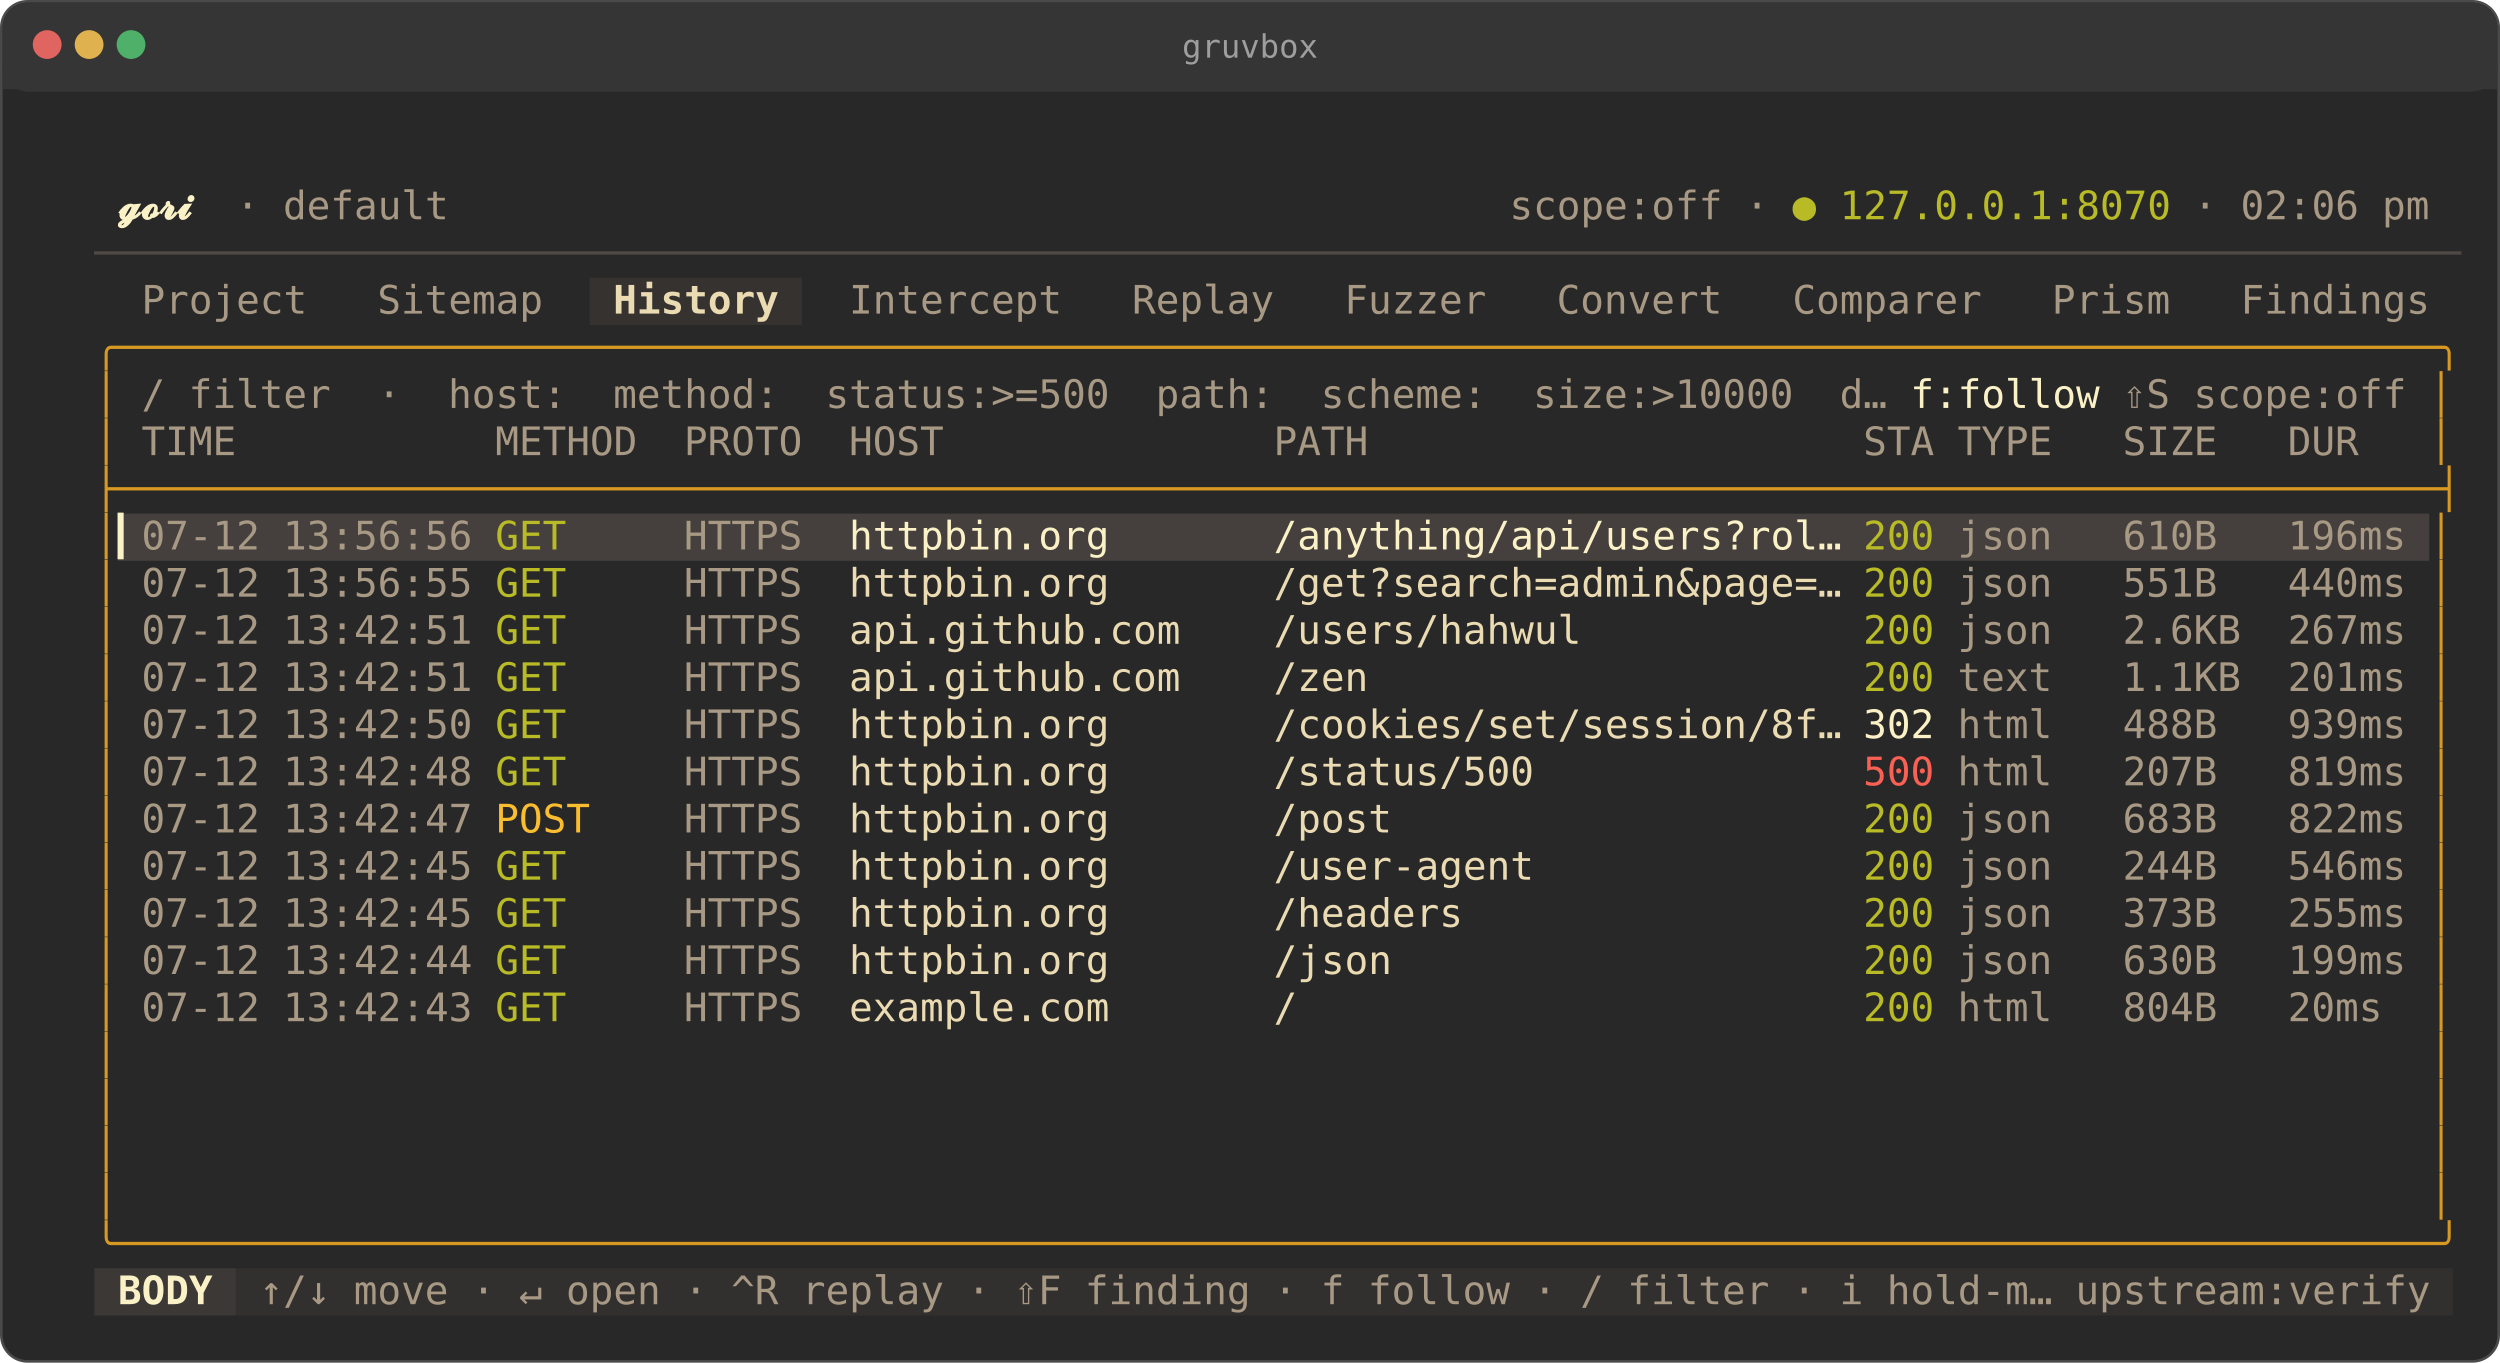
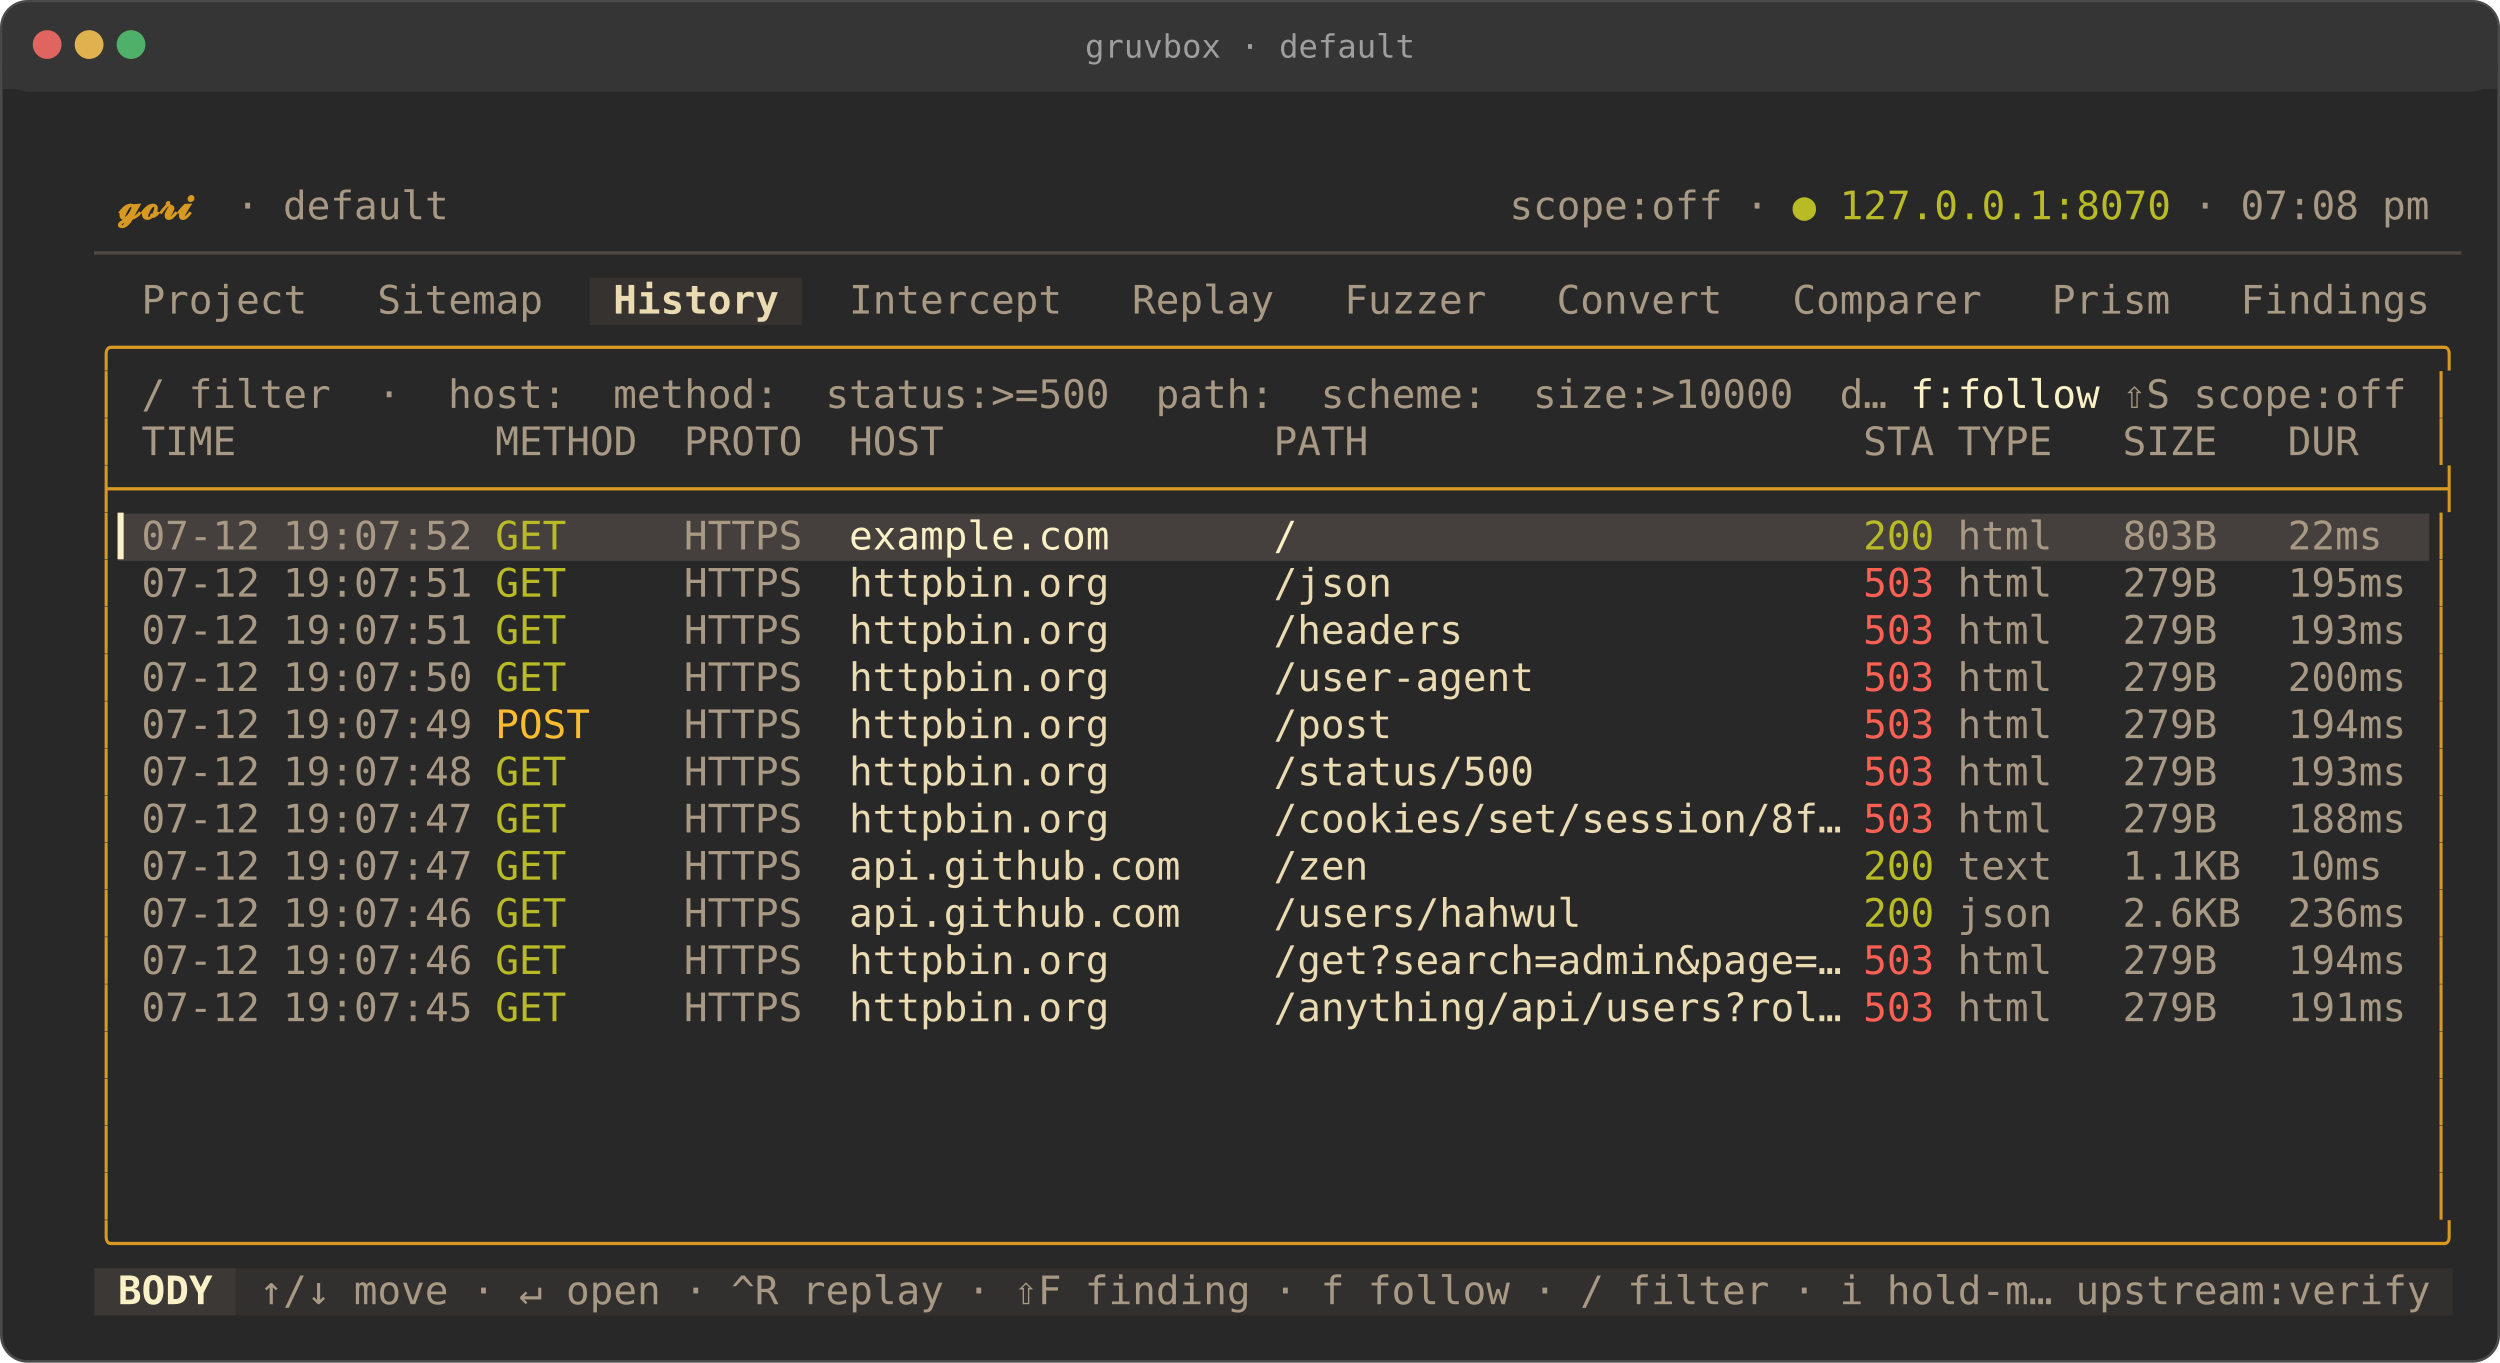
- <svg xmlns="http://www.w3.org/2000/svg" width="954" height="520" viewBox="0 0 954.0 520.0" font-family="ui-monospace,'SF Mono','JetBrains Mono',Menlo,Consolas,monospace" font-size="15.0px" role="img" aria-label="gruvbox">
+ <svg xmlns="http://www.w3.org/2000/svg" width="954" height="520" viewBox="0 0 954.0 520.0" font-family="ui-monospace,'SF Mono','JetBrains Mono',Menlo,Consolas,monospace" font-size="15.0px" role="img" aria-label="gruvbox · default">
  <rect x="0.5" y="0.5" width="953.0" height="519.0" rx="10" ry="10" fill="#282828" stroke="#4a4a4a" stroke-width="1" />
  <rect x="1" y="1" width="952.0" height="34.0" rx="10" ry="10" fill="#353535" />
  <rect x="1" y="24.0" width="952.0" height="10" fill="#353535" />
  <circle cx="18.0" cy="17.0" r="5.5" fill="#e0645f" />
  <circle cx="34.0" cy="17.0" r="5.5" fill="#e0b24f" />
  <circle cx="50.0" cy="17.0" r="5.5" fill="#4fb06a" />
-   <text x="477.0" y="22.0" text-anchor="middle" fill="#9e9e9e" font-size="12.3px">gruvbox</text>
+   <text x="477.0" y="22.0" text-anchor="middle" fill="#9e9e9e" font-size="12.3px">gruvbox · default</text>
  <rect x="225.00" y="106.00" width="81.00" height="18.00" fill="#363230" />
  <rect x="45.00" y="196.00" width="882.00" height="18.00" fill="#45403d" />
  <rect x="36.00" y="484.00" width="54.00" height="18.00" fill="#3c3836" />
  <rect x="90.00" y="484.00" width="846.00" height="18.00" fill="#32302f" />
-   <text x="45.00" y="83.68" textLength="36.00" lengthAdjust="spacingAndGlyphs" fill="#fbf1c7" font-weight="700" xml:space="preserve">𝓰𝓸𝓻𝓲</text>
+   <text x="45.00" y="83.68" textLength="36.00" lengthAdjust="spacingAndGlyphs" fill="#d79921" font-weight="700" xml:space="preserve">𝓰𝓸𝓻𝓲</text>
  <text x="90.00" y="83.68" textLength="9.00" lengthAdjust="spacingAndGlyphs" fill="#a89984" xml:space="preserve">·</text>
  <text x="108.00" y="83.68" textLength="63.00" lengthAdjust="spacingAndGlyphs" fill="#a89984" xml:space="preserve">default</text>
  <text x="576.00" y="83.68" textLength="81.00" lengthAdjust="spacingAndGlyphs" fill="#a89984" xml:space="preserve">scope:off</text>
  <text x="666.00" y="83.68" textLength="9.00" lengthAdjust="spacingAndGlyphs" fill="#a89984" xml:space="preserve">·</text>
  <text x="684.00" y="83.68" textLength="9.00" lengthAdjust="spacingAndGlyphs" fill="#b8bb26" xml:space="preserve">●</text>
  <text x="702.00" y="83.68" textLength="126.00" lengthAdjust="spacingAndGlyphs" fill="#b8bb26" xml:space="preserve">127.0.0.1:8070</text>
  <text x="837.00" y="83.68" textLength="9.00" lengthAdjust="spacingAndGlyphs" fill="#a89984" xml:space="preserve">·</text>
-   <text x="855.00" y="83.68" textLength="45.00" lengthAdjust="spacingAndGlyphs" fill="#a89984" xml:space="preserve">02:06</text>
+   <text x="855.00" y="83.68" textLength="45.00" lengthAdjust="spacingAndGlyphs" fill="#a89984" xml:space="preserve">07:08</text>
  <text x="909.00" y="83.68" textLength="18.00" lengthAdjust="spacingAndGlyphs" fill="#a89984" xml:space="preserve">pm</text>
  <text x="36.00" y="101.68" textLength="900.00" lengthAdjust="spacingAndGlyphs" fill="#504945" xml:space="preserve">────────────────────────────────────────────────────────────────────────────────────────────────────</text>
  <text x="54.00" y="119.68" textLength="63.00" lengthAdjust="spacingAndGlyphs" fill="#a89984" xml:space="preserve">Project</text>
  <text x="144.00" y="119.68" textLength="63.00" lengthAdjust="spacingAndGlyphs" fill="#a89984" xml:space="preserve">Sitemap</text>
  <text x="234.00" y="119.68" textLength="63.00" lengthAdjust="spacingAndGlyphs" fill="#ebdbb2" font-weight="700" xml:space="preserve">History</text>
  <text x="324.00" y="119.68" textLength="81.00" lengthAdjust="spacingAndGlyphs" fill="#a89984" xml:space="preserve">Intercept</text>
  <text x="432.00" y="119.68" textLength="54.00" lengthAdjust="spacingAndGlyphs" fill="#a89984" xml:space="preserve">Replay</text>
  <text x="513.00" y="119.68" textLength="54.00" lengthAdjust="spacingAndGlyphs" fill="#a89984" xml:space="preserve">Fuzzer</text>
  <text x="594.00" y="119.68" textLength="63.00" lengthAdjust="spacingAndGlyphs" fill="#a89984" xml:space="preserve">Convert</text>
  <text x="684.00" y="119.68" textLength="72.00" lengthAdjust="spacingAndGlyphs" fill="#a89984" xml:space="preserve">Comparer</text>
  <text x="783.00" y="119.68" textLength="45.00" lengthAdjust="spacingAndGlyphs" fill="#a89984" xml:space="preserve">Prism</text>
  <text x="855.00" y="119.68" textLength="72.00" lengthAdjust="spacingAndGlyphs" fill="#a89984" xml:space="preserve">Findings</text>
  <text x="36.00" y="137.68" textLength="900.00" lengthAdjust="spacingAndGlyphs" fill="#d79921" xml:space="preserve">╭──────────────────────────────────────────────────────────────────────────────────────────────────╮</text>
  <text x="36.00" y="155.68" textLength="9.00" lengthAdjust="spacingAndGlyphs" fill="#d79921" xml:space="preserve">│</text>
  <text x="54.00" y="155.68" textLength="9.00" lengthAdjust="spacingAndGlyphs" fill="#a89984" xml:space="preserve">/</text>
  <text x="72.00" y="155.68" textLength="54.00" lengthAdjust="spacingAndGlyphs" fill="#a89984" xml:space="preserve">filter</text>
  <text x="144.00" y="155.68" textLength="9.00" lengthAdjust="spacingAndGlyphs" fill="#a89984" xml:space="preserve">·</text>
  <text x="171.00" y="155.68" textLength="45.00" lengthAdjust="spacingAndGlyphs" fill="#a89984" xml:space="preserve">host:</text>
  <text x="234.00" y="155.68" textLength="63.00" lengthAdjust="spacingAndGlyphs" fill="#a89984" xml:space="preserve">method:</text>
  <text x="315.00" y="155.68" textLength="108.00" lengthAdjust="spacingAndGlyphs" fill="#a89984" xml:space="preserve">status:&gt;=500</text>
  <text x="441.00" y="155.68" textLength="45.00" lengthAdjust="spacingAndGlyphs" fill="#a89984" xml:space="preserve">path:</text>
  <text x="504.00" y="155.68" textLength="63.00" lengthAdjust="spacingAndGlyphs" fill="#a89984" xml:space="preserve">scheme:</text>
  <text x="585.00" y="155.68" textLength="99.00" lengthAdjust="spacingAndGlyphs" fill="#a89984" xml:space="preserve">size:&gt;10000</text>
  <text x="702.00" y="155.68" textLength="18.00" lengthAdjust="spacingAndGlyphs" fill="#a89984" xml:space="preserve">d…</text>
  <text x="729.00" y="155.68" textLength="72.00" lengthAdjust="spacingAndGlyphs" fill="#fbf1c7" xml:space="preserve">f:follow</text>
  <text x="810.00" y="155.68" textLength="18.00" lengthAdjust="spacingAndGlyphs" fill="#a89984" xml:space="preserve">⇧S</text>
  <text x="837.00" y="155.68" textLength="81.00" lengthAdjust="spacingAndGlyphs" fill="#a89984" xml:space="preserve">scope:off</text>
  <text x="927.00" y="155.68" textLength="9.00" lengthAdjust="spacingAndGlyphs" fill="#d79921" xml:space="preserve">│</text>
  <text x="36.00" y="173.68" textLength="9.00" lengthAdjust="spacingAndGlyphs" fill="#d79921" xml:space="preserve">│</text>
  <text x="54.00" y="173.68" textLength="36.00" lengthAdjust="spacingAndGlyphs" fill="#a89984" xml:space="preserve">TIME</text>
  <text x="189.00" y="173.68" textLength="54.00" lengthAdjust="spacingAndGlyphs" fill="#a89984" xml:space="preserve">METHOD</text>
  <text x="261.00" y="173.68" textLength="45.00" lengthAdjust="spacingAndGlyphs" fill="#a89984" xml:space="preserve">PROTO</text>
  <text x="324.00" y="173.68" textLength="36.00" lengthAdjust="spacingAndGlyphs" fill="#a89984" xml:space="preserve">HOST</text>
  <text x="486.00" y="173.68" textLength="36.00" lengthAdjust="spacingAndGlyphs" fill="#a89984" xml:space="preserve">PATH</text>
  <text x="711.00" y="173.68" textLength="27.00" lengthAdjust="spacingAndGlyphs" fill="#a89984" xml:space="preserve">STA</text>
  <text x="747.00" y="173.68" textLength="36.00" lengthAdjust="spacingAndGlyphs" fill="#a89984" xml:space="preserve">TYPE</text>
  <text x="810.00" y="173.68" textLength="36.00" lengthAdjust="spacingAndGlyphs" fill="#a89984" xml:space="preserve">SIZE</text>
  <text x="873.00" y="173.68" textLength="27.00" lengthAdjust="spacingAndGlyphs" fill="#a89984" xml:space="preserve">DUR</text>
  <text x="927.00" y="173.68" textLength="9.00" lengthAdjust="spacingAndGlyphs" fill="#d79921" xml:space="preserve">│</text>
  <text x="36.00" y="191.68" textLength="900.00" lengthAdjust="spacingAndGlyphs" fill="#d79921" xml:space="preserve">├──────────────────────────────────────────────────────────────────────────────────────────────────┤</text>
  <text x="36.00" y="209.68" textLength="9.00" lengthAdjust="spacingAndGlyphs" fill="#d79921" xml:space="preserve">│</text>
  <text x="45.00" y="209.68" textLength="9.00" lengthAdjust="spacingAndGlyphs" fill="#fbf1c7" xml:space="preserve">▎</text>
  <text x="54.00" y="209.68" textLength="45.00" lengthAdjust="spacingAndGlyphs" fill="#a89984" xml:space="preserve">07-12</text>
-   <text x="108.00" y="209.68" textLength="72.00" lengthAdjust="spacingAndGlyphs" fill="#a89984" xml:space="preserve">13:56:56</text>
+   <text x="108.00" y="209.68" textLength="72.00" lengthAdjust="spacingAndGlyphs" fill="#a89984" xml:space="preserve">19:07:52</text>
  <text x="189.00" y="209.68" textLength="27.00" lengthAdjust="spacingAndGlyphs" fill="#b8bb26" xml:space="preserve">GET</text>
  <text x="261.00" y="209.68" textLength="45.00" lengthAdjust="spacingAndGlyphs" fill="#a89984" xml:space="preserve">HTTPS</text>
-   <text x="324.00" y="209.68" textLength="99.00" lengthAdjust="spacingAndGlyphs" fill="#fbf1c7" xml:space="preserve">httpbin.org</text>
-   <text x="486.00" y="209.68" textLength="216.00" lengthAdjust="spacingAndGlyphs" fill="#fbf1c7" xml:space="preserve">/anything/api/users?rol…</text>
+   <text x="324.00" y="209.68" textLength="99.00" lengthAdjust="spacingAndGlyphs" fill="#fbf1c7" xml:space="preserve">example.com</text>
+   <text x="486.00" y="209.68" textLength="9.00" lengthAdjust="spacingAndGlyphs" fill="#fbf1c7" xml:space="preserve">/</text>
  <text x="711.00" y="209.68" textLength="27.00" lengthAdjust="spacingAndGlyphs" fill="#b8bb26" xml:space="preserve">200</text>
-   <text x="747.00" y="209.68" textLength="36.00" lengthAdjust="spacingAndGlyphs" fill="#a89984" xml:space="preserve">json</text>
-   <text x="810.00" y="209.68" textLength="36.00" lengthAdjust="spacingAndGlyphs" fill="#a89984" xml:space="preserve">610B</text>
-   <text x="873.00" y="209.68" textLength="45.00" lengthAdjust="spacingAndGlyphs" fill="#a89984" xml:space="preserve">196ms</text>
+   <text x="747.00" y="209.68" textLength="36.00" lengthAdjust="spacingAndGlyphs" fill="#a89984" xml:space="preserve">html</text>
+   <text x="810.00" y="209.68" textLength="36.00" lengthAdjust="spacingAndGlyphs" fill="#a89984" xml:space="preserve">803B</text>
+   <text x="873.00" y="209.68" textLength="36.00" lengthAdjust="spacingAndGlyphs" fill="#a89984" xml:space="preserve">22ms</text>
  <text x="927.00" y="209.68" textLength="9.00" lengthAdjust="spacingAndGlyphs" fill="#d79921" xml:space="preserve">│</text>
  <text x="36.00" y="227.68" textLength="9.00" lengthAdjust="spacingAndGlyphs" fill="#d79921" xml:space="preserve">│</text>
  <text x="54.00" y="227.68" textLength="45.00" lengthAdjust="spacingAndGlyphs" fill="#a89984" xml:space="preserve">07-12</text>
-   <text x="108.00" y="227.68" textLength="72.00" lengthAdjust="spacingAndGlyphs" fill="#a89984" xml:space="preserve">13:56:55</text>
+   <text x="108.00" y="227.68" textLength="72.00" lengthAdjust="spacingAndGlyphs" fill="#a89984" xml:space="preserve">19:07:51</text>
  <text x="189.00" y="227.68" textLength="27.00" lengthAdjust="spacingAndGlyphs" fill="#b8bb26" xml:space="preserve">GET</text>
  <text x="261.00" y="227.68" textLength="45.00" lengthAdjust="spacingAndGlyphs" fill="#a89984" xml:space="preserve">HTTPS</text>
  <text x="324.00" y="227.68" textLength="99.00" lengthAdjust="spacingAndGlyphs" fill="#ebdbb2" xml:space="preserve">httpbin.org</text>
-   <text x="486.00" y="227.68" textLength="216.00" lengthAdjust="spacingAndGlyphs" fill="#ebdbb2" xml:space="preserve">/get?search=admin&amp;page=…</text>
-   <text x="711.00" y="227.68" textLength="27.00" lengthAdjust="spacingAndGlyphs" fill="#b8bb26" xml:space="preserve">200</text>
-   <text x="747.00" y="227.68" textLength="36.00" lengthAdjust="spacingAndGlyphs" fill="#a89984" xml:space="preserve">json</text>
-   <text x="810.00" y="227.68" textLength="36.00" lengthAdjust="spacingAndGlyphs" fill="#a89984" xml:space="preserve">551B</text>
-   <text x="873.00" y="227.68" textLength="45.00" lengthAdjust="spacingAndGlyphs" fill="#a89984" xml:space="preserve">440ms</text>
+   <text x="486.00" y="227.68" textLength="45.00" lengthAdjust="spacingAndGlyphs" fill="#ebdbb2" xml:space="preserve">/json</text>
+   <text x="711.00" y="227.68" textLength="27.00" lengthAdjust="spacingAndGlyphs" fill="#fb6055" xml:space="preserve">503</text>
+   <text x="747.00" y="227.68" textLength="36.00" lengthAdjust="spacingAndGlyphs" fill="#a89984" xml:space="preserve">html</text>
+   <text x="810.00" y="227.68" textLength="36.00" lengthAdjust="spacingAndGlyphs" fill="#a89984" xml:space="preserve">279B</text>
+   <text x="873.00" y="227.68" textLength="45.00" lengthAdjust="spacingAndGlyphs" fill="#a89984" xml:space="preserve">195ms</text>
  <text x="927.00" y="227.68" textLength="9.00" lengthAdjust="spacingAndGlyphs" fill="#d79921" xml:space="preserve">│</text>
  <text x="36.00" y="245.68" textLength="9.00" lengthAdjust="spacingAndGlyphs" fill="#d79921" xml:space="preserve">│</text>
  <text x="54.00" y="245.68" textLength="45.00" lengthAdjust="spacingAndGlyphs" fill="#a89984" xml:space="preserve">07-12</text>
-   <text x="108.00" y="245.68" textLength="72.00" lengthAdjust="spacingAndGlyphs" fill="#a89984" xml:space="preserve">13:42:51</text>
+   <text x="108.00" y="245.68" textLength="72.00" lengthAdjust="spacingAndGlyphs" fill="#a89984" xml:space="preserve">19:07:51</text>
  <text x="189.00" y="245.68" textLength="27.00" lengthAdjust="spacingAndGlyphs" fill="#b8bb26" xml:space="preserve">GET</text>
  <text x="261.00" y="245.68" textLength="45.00" lengthAdjust="spacingAndGlyphs" fill="#a89984" xml:space="preserve">HTTPS</text>
-   <text x="324.00" y="245.68" textLength="126.00" lengthAdjust="spacingAndGlyphs" fill="#ebdbb2" xml:space="preserve">api.github.com</text>
-   <text x="486.00" y="245.68" textLength="117.00" lengthAdjust="spacingAndGlyphs" fill="#ebdbb2" xml:space="preserve">/users/hahwul</text>
-   <text x="711.00" y="245.68" textLength="27.00" lengthAdjust="spacingAndGlyphs" fill="#b8bb26" xml:space="preserve">200</text>
-   <text x="747.00" y="245.68" textLength="36.00" lengthAdjust="spacingAndGlyphs" fill="#a89984" xml:space="preserve">json</text>
-   <text x="810.00" y="245.68" textLength="45.00" lengthAdjust="spacingAndGlyphs" fill="#a89984" xml:space="preserve">2.6KB</text>
-   <text x="873.00" y="245.68" textLength="45.00" lengthAdjust="spacingAndGlyphs" fill="#a89984" xml:space="preserve">267ms</text>
+   <text x="324.00" y="245.68" textLength="99.00" lengthAdjust="spacingAndGlyphs" fill="#ebdbb2" xml:space="preserve">httpbin.org</text>
+   <text x="486.00" y="245.68" textLength="72.00" lengthAdjust="spacingAndGlyphs" fill="#ebdbb2" xml:space="preserve">/headers</text>
+   <text x="711.00" y="245.68" textLength="27.00" lengthAdjust="spacingAndGlyphs" fill="#fb6055" xml:space="preserve">503</text>
+   <text x="747.00" y="245.68" textLength="36.00" lengthAdjust="spacingAndGlyphs" fill="#a89984" xml:space="preserve">html</text>
+   <text x="810.00" y="245.68" textLength="36.00" lengthAdjust="spacingAndGlyphs" fill="#a89984" xml:space="preserve">279B</text>
+   <text x="873.00" y="245.68" textLength="45.00" lengthAdjust="spacingAndGlyphs" fill="#a89984" xml:space="preserve">193ms</text>
  <text x="927.00" y="245.68" textLength="9.00" lengthAdjust="spacingAndGlyphs" fill="#d79921" xml:space="preserve">│</text>
  <text x="36.00" y="263.68" textLength="9.00" lengthAdjust="spacingAndGlyphs" fill="#d79921" xml:space="preserve">│</text>
  <text x="54.00" y="263.68" textLength="45.00" lengthAdjust="spacingAndGlyphs" fill="#a89984" xml:space="preserve">07-12</text>
-   <text x="108.00" y="263.68" textLength="72.00" lengthAdjust="spacingAndGlyphs" fill="#a89984" xml:space="preserve">13:42:51</text>
+   <text x="108.00" y="263.68" textLength="72.00" lengthAdjust="spacingAndGlyphs" fill="#a89984" xml:space="preserve">19:07:50</text>
  <text x="189.00" y="263.68" textLength="27.00" lengthAdjust="spacingAndGlyphs" fill="#b8bb26" xml:space="preserve">GET</text>
  <text x="261.00" y="263.68" textLength="45.00" lengthAdjust="spacingAndGlyphs" fill="#a89984" xml:space="preserve">HTTPS</text>
-   <text x="324.00" y="263.68" textLength="126.00" lengthAdjust="spacingAndGlyphs" fill="#ebdbb2" xml:space="preserve">api.github.com</text>
-   <text x="486.00" y="263.68" textLength="36.00" lengthAdjust="spacingAndGlyphs" fill="#ebdbb2" xml:space="preserve">/zen</text>
-   <text x="711.00" y="263.68" textLength="27.00" lengthAdjust="spacingAndGlyphs" fill="#b8bb26" xml:space="preserve">200</text>
-   <text x="747.00" y="263.68" textLength="36.00" lengthAdjust="spacingAndGlyphs" fill="#a89984" xml:space="preserve">text</text>
-   <text x="810.00" y="263.68" textLength="45.00" lengthAdjust="spacingAndGlyphs" fill="#a89984" xml:space="preserve">1.1KB</text>
-   <text x="873.00" y="263.68" textLength="45.00" lengthAdjust="spacingAndGlyphs" fill="#a89984" xml:space="preserve">201ms</text>
+   <text x="324.00" y="263.68" textLength="99.00" lengthAdjust="spacingAndGlyphs" fill="#ebdbb2" xml:space="preserve">httpbin.org</text>
+   <text x="486.00" y="263.68" textLength="99.00" lengthAdjust="spacingAndGlyphs" fill="#ebdbb2" xml:space="preserve">/user-agent</text>
+   <text x="711.00" y="263.68" textLength="27.00" lengthAdjust="spacingAndGlyphs" fill="#fb6055" xml:space="preserve">503</text>
+   <text x="747.00" y="263.68" textLength="36.00" lengthAdjust="spacingAndGlyphs" fill="#a89984" xml:space="preserve">html</text>
+   <text x="810.00" y="263.68" textLength="36.00" lengthAdjust="spacingAndGlyphs" fill="#a89984" xml:space="preserve">279B</text>
+   <text x="873.00" y="263.68" textLength="45.00" lengthAdjust="spacingAndGlyphs" fill="#a89984" xml:space="preserve">200ms</text>
  <text x="927.00" y="263.68" textLength="9.00" lengthAdjust="spacingAndGlyphs" fill="#d79921" xml:space="preserve">│</text>
  <text x="36.00" y="281.68" textLength="9.00" lengthAdjust="spacingAndGlyphs" fill="#d79921" xml:space="preserve">│</text>
  <text x="54.00" y="281.68" textLength="45.00" lengthAdjust="spacingAndGlyphs" fill="#a89984" xml:space="preserve">07-12</text>
-   <text x="108.00" y="281.68" textLength="72.00" lengthAdjust="spacingAndGlyphs" fill="#a89984" xml:space="preserve">13:42:50</text>
-   <text x="189.00" y="281.68" textLength="27.00" lengthAdjust="spacingAndGlyphs" fill="#b8bb26" xml:space="preserve">GET</text>
+   <text x="108.00" y="281.68" textLength="72.00" lengthAdjust="spacingAndGlyphs" fill="#a89984" xml:space="preserve">19:07:49</text>
+   <text x="189.00" y="281.68" textLength="36.00" lengthAdjust="spacingAndGlyphs" fill="#fabd2f" xml:space="preserve">POST</text>
  <text x="261.00" y="281.68" textLength="45.00" lengthAdjust="spacingAndGlyphs" fill="#a89984" xml:space="preserve">HTTPS</text>
  <text x="324.00" y="281.68" textLength="99.00" lengthAdjust="spacingAndGlyphs" fill="#ebdbb2" xml:space="preserve">httpbin.org</text>
-   <text x="486.00" y="281.68" textLength="216.00" lengthAdjust="spacingAndGlyphs" fill="#ebdbb2" xml:space="preserve">/cookies/set/session/8f…</text>
-   <text x="711.00" y="281.68" textLength="27.00" lengthAdjust="spacingAndGlyphs" fill="#fbf1c7" xml:space="preserve">302</text>
+   <text x="486.00" y="281.68" textLength="45.00" lengthAdjust="spacingAndGlyphs" fill="#ebdbb2" xml:space="preserve">/post</text>
+   <text x="711.00" y="281.68" textLength="27.00" lengthAdjust="spacingAndGlyphs" fill="#fb6055" xml:space="preserve">503</text>
  <text x="747.00" y="281.68" textLength="36.00" lengthAdjust="spacingAndGlyphs" fill="#a89984" xml:space="preserve">html</text>
-   <text x="810.00" y="281.68" textLength="36.00" lengthAdjust="spacingAndGlyphs" fill="#a89984" xml:space="preserve">488B</text>
-   <text x="873.00" y="281.68" textLength="45.00" lengthAdjust="spacingAndGlyphs" fill="#a89984" xml:space="preserve">939ms</text>
+   <text x="810.00" y="281.68" textLength="36.00" lengthAdjust="spacingAndGlyphs" fill="#a89984" xml:space="preserve">279B</text>
+   <text x="873.00" y="281.68" textLength="45.00" lengthAdjust="spacingAndGlyphs" fill="#a89984" xml:space="preserve">194ms</text>
  <text x="927.00" y="281.68" textLength="9.00" lengthAdjust="spacingAndGlyphs" fill="#d79921" xml:space="preserve">│</text>
  <text x="36.00" y="299.68" textLength="9.00" lengthAdjust="spacingAndGlyphs" fill="#d79921" xml:space="preserve">│</text>
  <text x="54.00" y="299.68" textLength="45.00" lengthAdjust="spacingAndGlyphs" fill="#a89984" xml:space="preserve">07-12</text>
-   <text x="108.00" y="299.68" textLength="72.00" lengthAdjust="spacingAndGlyphs" fill="#a89984" xml:space="preserve">13:42:48</text>
+   <text x="108.00" y="299.68" textLength="72.00" lengthAdjust="spacingAndGlyphs" fill="#a89984" xml:space="preserve">19:07:48</text>
  <text x="189.00" y="299.68" textLength="27.00" lengthAdjust="spacingAndGlyphs" fill="#b8bb26" xml:space="preserve">GET</text>
  <text x="261.00" y="299.68" textLength="45.00" lengthAdjust="spacingAndGlyphs" fill="#a89984" xml:space="preserve">HTTPS</text>
  <text x="324.00" y="299.68" textLength="99.00" lengthAdjust="spacingAndGlyphs" fill="#ebdbb2" xml:space="preserve">httpbin.org</text>
  <text x="486.00" y="299.68" textLength="99.00" lengthAdjust="spacingAndGlyphs" fill="#ebdbb2" xml:space="preserve">/status/500</text>
-   <text x="711.00" y="299.68" textLength="27.00" lengthAdjust="spacingAndGlyphs" fill="#fb6055" xml:space="preserve">500</text>
+   <text x="711.00" y="299.68" textLength="27.00" lengthAdjust="spacingAndGlyphs" fill="#fb6055" xml:space="preserve">503</text>
  <text x="747.00" y="299.68" textLength="36.00" lengthAdjust="spacingAndGlyphs" fill="#a89984" xml:space="preserve">html</text>
-   <text x="810.00" y="299.68" textLength="36.00" lengthAdjust="spacingAndGlyphs" fill="#a89984" xml:space="preserve">207B</text>
-   <text x="873.00" y="299.68" textLength="45.00" lengthAdjust="spacingAndGlyphs" fill="#a89984" xml:space="preserve">819ms</text>
+   <text x="810.00" y="299.68" textLength="36.00" lengthAdjust="spacingAndGlyphs" fill="#a89984" xml:space="preserve">279B</text>
+   <text x="873.00" y="299.68" textLength="45.00" lengthAdjust="spacingAndGlyphs" fill="#a89984" xml:space="preserve">193ms</text>
  <text x="927.00" y="299.68" textLength="9.00" lengthAdjust="spacingAndGlyphs" fill="#d79921" xml:space="preserve">│</text>
  <text x="36.00" y="317.68" textLength="9.00" lengthAdjust="spacingAndGlyphs" fill="#d79921" xml:space="preserve">│</text>
  <text x="54.00" y="317.68" textLength="45.00" lengthAdjust="spacingAndGlyphs" fill="#a89984" xml:space="preserve">07-12</text>
-   <text x="108.00" y="317.68" textLength="72.00" lengthAdjust="spacingAndGlyphs" fill="#a89984" xml:space="preserve">13:42:47</text>
-   <text x="189.00" y="317.68" textLength="36.00" lengthAdjust="spacingAndGlyphs" fill="#fabd2f" xml:space="preserve">POST</text>
+   <text x="108.00" y="317.68" textLength="72.00" lengthAdjust="spacingAndGlyphs" fill="#a89984" xml:space="preserve">19:07:47</text>
+   <text x="189.00" y="317.68" textLength="27.00" lengthAdjust="spacingAndGlyphs" fill="#b8bb26" xml:space="preserve">GET</text>
  <text x="261.00" y="317.68" textLength="45.00" lengthAdjust="spacingAndGlyphs" fill="#a89984" xml:space="preserve">HTTPS</text>
  <text x="324.00" y="317.68" textLength="99.00" lengthAdjust="spacingAndGlyphs" fill="#ebdbb2" xml:space="preserve">httpbin.org</text>
-   <text x="486.00" y="317.68" textLength="45.00" lengthAdjust="spacingAndGlyphs" fill="#ebdbb2" xml:space="preserve">/post</text>
-   <text x="711.00" y="317.68" textLength="27.00" lengthAdjust="spacingAndGlyphs" fill="#b8bb26" xml:space="preserve">200</text>
-   <text x="747.00" y="317.68" textLength="36.00" lengthAdjust="spacingAndGlyphs" fill="#a89984" xml:space="preserve">json</text>
-   <text x="810.00" y="317.68" textLength="36.00" lengthAdjust="spacingAndGlyphs" fill="#a89984" xml:space="preserve">683B</text>
-   <text x="873.00" y="317.68" textLength="45.00" lengthAdjust="spacingAndGlyphs" fill="#a89984" xml:space="preserve">822ms</text>
+   <text x="486.00" y="317.68" textLength="216.00" lengthAdjust="spacingAndGlyphs" fill="#ebdbb2" xml:space="preserve">/cookies/set/session/8f…</text>
+   <text x="711.00" y="317.68" textLength="27.00" lengthAdjust="spacingAndGlyphs" fill="#fb6055" xml:space="preserve">503</text>
+   <text x="747.00" y="317.68" textLength="36.00" lengthAdjust="spacingAndGlyphs" fill="#a89984" xml:space="preserve">html</text>
+   <text x="810.00" y="317.68" textLength="36.00" lengthAdjust="spacingAndGlyphs" fill="#a89984" xml:space="preserve">279B</text>
+   <text x="873.00" y="317.68" textLength="45.00" lengthAdjust="spacingAndGlyphs" fill="#a89984" xml:space="preserve">188ms</text>
  <text x="927.00" y="317.68" textLength="9.00" lengthAdjust="spacingAndGlyphs" fill="#d79921" xml:space="preserve">│</text>
  <text x="36.00" y="335.68" textLength="9.00" lengthAdjust="spacingAndGlyphs" fill="#d79921" xml:space="preserve">│</text>
  <text x="54.00" y="335.68" textLength="45.00" lengthAdjust="spacingAndGlyphs" fill="#a89984" xml:space="preserve">07-12</text>
-   <text x="108.00" y="335.68" textLength="72.00" lengthAdjust="spacingAndGlyphs" fill="#a89984" xml:space="preserve">13:42:45</text>
+   <text x="108.00" y="335.68" textLength="72.00" lengthAdjust="spacingAndGlyphs" fill="#a89984" xml:space="preserve">19:07:47</text>
  <text x="189.00" y="335.68" textLength="27.00" lengthAdjust="spacingAndGlyphs" fill="#b8bb26" xml:space="preserve">GET</text>
  <text x="261.00" y="335.68" textLength="45.00" lengthAdjust="spacingAndGlyphs" fill="#a89984" xml:space="preserve">HTTPS</text>
-   <text x="324.00" y="335.68" textLength="99.00" lengthAdjust="spacingAndGlyphs" fill="#ebdbb2" xml:space="preserve">httpbin.org</text>
-   <text x="486.00" y="335.68" textLength="99.00" lengthAdjust="spacingAndGlyphs" fill="#ebdbb2" xml:space="preserve">/user-agent</text>
+   <text x="324.00" y="335.68" textLength="126.00" lengthAdjust="spacingAndGlyphs" fill="#ebdbb2" xml:space="preserve">api.github.com</text>
+   <text x="486.00" y="335.68" textLength="36.00" lengthAdjust="spacingAndGlyphs" fill="#ebdbb2" xml:space="preserve">/zen</text>
  <text x="711.00" y="335.68" textLength="27.00" lengthAdjust="spacingAndGlyphs" fill="#b8bb26" xml:space="preserve">200</text>
-   <text x="747.00" y="335.68" textLength="36.00" lengthAdjust="spacingAndGlyphs" fill="#a89984" xml:space="preserve">json</text>
-   <text x="810.00" y="335.68" textLength="36.00" lengthAdjust="spacingAndGlyphs" fill="#a89984" xml:space="preserve">244B</text>
-   <text x="873.00" y="335.68" textLength="45.00" lengthAdjust="spacingAndGlyphs" fill="#a89984" xml:space="preserve">546ms</text>
+   <text x="747.00" y="335.68" textLength="36.00" lengthAdjust="spacingAndGlyphs" fill="#a89984" xml:space="preserve">text</text>
+   <text x="810.00" y="335.68" textLength="45.00" lengthAdjust="spacingAndGlyphs" fill="#a89984" xml:space="preserve">1.1KB</text>
+   <text x="873.00" y="335.68" textLength="36.00" lengthAdjust="spacingAndGlyphs" fill="#a89984" xml:space="preserve">10ms</text>
  <text x="927.00" y="335.68" textLength="9.00" lengthAdjust="spacingAndGlyphs" fill="#d79921" xml:space="preserve">│</text>
  <text x="36.00" y="353.68" textLength="9.00" lengthAdjust="spacingAndGlyphs" fill="#d79921" xml:space="preserve">│</text>
  <text x="54.00" y="353.68" textLength="45.00" lengthAdjust="spacingAndGlyphs" fill="#a89984" xml:space="preserve">07-12</text>
-   <text x="108.00" y="353.68" textLength="72.00" lengthAdjust="spacingAndGlyphs" fill="#a89984" xml:space="preserve">13:42:45</text>
+   <text x="108.00" y="353.68" textLength="72.00" lengthAdjust="spacingAndGlyphs" fill="#a89984" xml:space="preserve">19:07:46</text>
  <text x="189.00" y="353.68" textLength="27.00" lengthAdjust="spacingAndGlyphs" fill="#b8bb26" xml:space="preserve">GET</text>
  <text x="261.00" y="353.68" textLength="45.00" lengthAdjust="spacingAndGlyphs" fill="#a89984" xml:space="preserve">HTTPS</text>
-   <text x="324.00" y="353.68" textLength="99.00" lengthAdjust="spacingAndGlyphs" fill="#ebdbb2" xml:space="preserve">httpbin.org</text>
-   <text x="486.00" y="353.68" textLength="72.00" lengthAdjust="spacingAndGlyphs" fill="#ebdbb2" xml:space="preserve">/headers</text>
+   <text x="324.00" y="353.68" textLength="126.00" lengthAdjust="spacingAndGlyphs" fill="#ebdbb2" xml:space="preserve">api.github.com</text>
+   <text x="486.00" y="353.68" textLength="117.00" lengthAdjust="spacingAndGlyphs" fill="#ebdbb2" xml:space="preserve">/users/hahwul</text>
  <text x="711.00" y="353.68" textLength="27.00" lengthAdjust="spacingAndGlyphs" fill="#b8bb26" xml:space="preserve">200</text>
  <text x="747.00" y="353.68" textLength="36.00" lengthAdjust="spacingAndGlyphs" fill="#a89984" xml:space="preserve">json</text>
-   <text x="810.00" y="353.68" textLength="36.00" lengthAdjust="spacingAndGlyphs" fill="#a89984" xml:space="preserve">373B</text>
-   <text x="873.00" y="353.68" textLength="45.00" lengthAdjust="spacingAndGlyphs" fill="#a89984" xml:space="preserve">255ms</text>
+   <text x="810.00" y="353.68" textLength="45.00" lengthAdjust="spacingAndGlyphs" fill="#a89984" xml:space="preserve">2.6KB</text>
+   <text x="873.00" y="353.68" textLength="45.00" lengthAdjust="spacingAndGlyphs" fill="#a89984" xml:space="preserve">236ms</text>
  <text x="927.00" y="353.68" textLength="9.00" lengthAdjust="spacingAndGlyphs" fill="#d79921" xml:space="preserve">│</text>
  <text x="36.00" y="371.68" textLength="9.00" lengthAdjust="spacingAndGlyphs" fill="#d79921" xml:space="preserve">│</text>
  <text x="54.00" y="371.68" textLength="45.00" lengthAdjust="spacingAndGlyphs" fill="#a89984" xml:space="preserve">07-12</text>
-   <text x="108.00" y="371.68" textLength="72.00" lengthAdjust="spacingAndGlyphs" fill="#a89984" xml:space="preserve">13:42:44</text>
+   <text x="108.00" y="371.68" textLength="72.00" lengthAdjust="spacingAndGlyphs" fill="#a89984" xml:space="preserve">19:07:46</text>
  <text x="189.00" y="371.68" textLength="27.00" lengthAdjust="spacingAndGlyphs" fill="#b8bb26" xml:space="preserve">GET</text>
  <text x="261.00" y="371.68" textLength="45.00" lengthAdjust="spacingAndGlyphs" fill="#a89984" xml:space="preserve">HTTPS</text>
  <text x="324.00" y="371.68" textLength="99.00" lengthAdjust="spacingAndGlyphs" fill="#ebdbb2" xml:space="preserve">httpbin.org</text>
-   <text x="486.00" y="371.68" textLength="45.00" lengthAdjust="spacingAndGlyphs" fill="#ebdbb2" xml:space="preserve">/json</text>
-   <text x="711.00" y="371.68" textLength="27.00" lengthAdjust="spacingAndGlyphs" fill="#b8bb26" xml:space="preserve">200</text>
-   <text x="747.00" y="371.68" textLength="36.00" lengthAdjust="spacingAndGlyphs" fill="#a89984" xml:space="preserve">json</text>
-   <text x="810.00" y="371.68" textLength="36.00" lengthAdjust="spacingAndGlyphs" fill="#a89984" xml:space="preserve">630B</text>
-   <text x="873.00" y="371.68" textLength="45.00" lengthAdjust="spacingAndGlyphs" fill="#a89984" xml:space="preserve">199ms</text>
+   <text x="486.00" y="371.68" textLength="216.00" lengthAdjust="spacingAndGlyphs" fill="#ebdbb2" xml:space="preserve">/get?search=admin&amp;page=…</text>
+   <text x="711.00" y="371.68" textLength="27.00" lengthAdjust="spacingAndGlyphs" fill="#fb6055" xml:space="preserve">503</text>
+   <text x="747.00" y="371.68" textLength="36.00" lengthAdjust="spacingAndGlyphs" fill="#a89984" xml:space="preserve">html</text>
+   <text x="810.00" y="371.68" textLength="36.00" lengthAdjust="spacingAndGlyphs" fill="#a89984" xml:space="preserve">279B</text>
+   <text x="873.00" y="371.68" textLength="45.00" lengthAdjust="spacingAndGlyphs" fill="#a89984" xml:space="preserve">194ms</text>
  <text x="927.00" y="371.68" textLength="9.00" lengthAdjust="spacingAndGlyphs" fill="#d79921" xml:space="preserve">│</text>
  <text x="36.00" y="389.68" textLength="9.00" lengthAdjust="spacingAndGlyphs" fill="#d79921" xml:space="preserve">│</text>
  <text x="54.00" y="389.68" textLength="45.00" lengthAdjust="spacingAndGlyphs" fill="#a89984" xml:space="preserve">07-12</text>
-   <text x="108.00" y="389.68" textLength="72.00" lengthAdjust="spacingAndGlyphs" fill="#a89984" xml:space="preserve">13:42:43</text>
+   <text x="108.00" y="389.68" textLength="72.00" lengthAdjust="spacingAndGlyphs" fill="#a89984" xml:space="preserve">19:07:45</text>
  <text x="189.00" y="389.68" textLength="27.00" lengthAdjust="spacingAndGlyphs" fill="#b8bb26" xml:space="preserve">GET</text>
  <text x="261.00" y="389.68" textLength="45.00" lengthAdjust="spacingAndGlyphs" fill="#a89984" xml:space="preserve">HTTPS</text>
-   <text x="324.00" y="389.68" textLength="99.00" lengthAdjust="spacingAndGlyphs" fill="#ebdbb2" xml:space="preserve">example.com</text>
-   <text x="486.00" y="389.68" textLength="9.00" lengthAdjust="spacingAndGlyphs" fill="#ebdbb2" xml:space="preserve">/</text>
-   <text x="711.00" y="389.68" textLength="27.00" lengthAdjust="spacingAndGlyphs" fill="#b8bb26" xml:space="preserve">200</text>
+   <text x="324.00" y="389.68" textLength="99.00" lengthAdjust="spacingAndGlyphs" fill="#ebdbb2" xml:space="preserve">httpbin.org</text>
+   <text x="486.00" y="389.68" textLength="216.00" lengthAdjust="spacingAndGlyphs" fill="#ebdbb2" xml:space="preserve">/anything/api/users?rol…</text>
+   <text x="711.00" y="389.68" textLength="27.00" lengthAdjust="spacingAndGlyphs" fill="#fb6055" xml:space="preserve">503</text>
  <text x="747.00" y="389.68" textLength="36.00" lengthAdjust="spacingAndGlyphs" fill="#a89984" xml:space="preserve">html</text>
-   <text x="810.00" y="389.68" textLength="36.00" lengthAdjust="spacingAndGlyphs" fill="#a89984" xml:space="preserve">804B</text>
-   <text x="873.00" y="389.68" textLength="36.00" lengthAdjust="spacingAndGlyphs" fill="#a89984" xml:space="preserve">20ms</text>
+   <text x="810.00" y="389.68" textLength="36.00" lengthAdjust="spacingAndGlyphs" fill="#a89984" xml:space="preserve">279B</text>
+   <text x="873.00" y="389.68" textLength="45.00" lengthAdjust="spacingAndGlyphs" fill="#a89984" xml:space="preserve">191ms</text>
  <text x="927.00" y="389.68" textLength="9.00" lengthAdjust="spacingAndGlyphs" fill="#d79921" xml:space="preserve">│</text>
  <text x="36.00" y="407.68" textLength="9.00" lengthAdjust="spacingAndGlyphs" fill="#d79921" xml:space="preserve">│</text>
  <text x="927.00" y="407.68" textLength="9.00" lengthAdjust="spacingAndGlyphs" fill="#d79921" xml:space="preserve">│</text>
  <text x="36.00" y="425.68" textLength="9.00" lengthAdjust="spacingAndGlyphs" fill="#d79921" xml:space="preserve">│</text>
  <text x="927.00" y="425.68" textLength="9.00" lengthAdjust="spacingAndGlyphs" fill="#d79921" xml:space="preserve">│</text>
  <text x="36.00" y="443.68" textLength="9.00" lengthAdjust="spacingAndGlyphs" fill="#d79921" xml:space="preserve">│</text>
  <text x="927.00" y="443.68" textLength="9.00" lengthAdjust="spacingAndGlyphs" fill="#d79921" xml:space="preserve">│</text>
  <text x="36.00" y="461.68" textLength="9.00" lengthAdjust="spacingAndGlyphs" fill="#d79921" xml:space="preserve">│</text>
  <text x="927.00" y="461.68" textLength="9.00" lengthAdjust="spacingAndGlyphs" fill="#d79921" xml:space="preserve">│</text>
  <text x="36.00" y="479.68" textLength="900.00" lengthAdjust="spacingAndGlyphs" fill="#d79921" xml:space="preserve">╰──────────────────────────────────────────────────────────────────────────────────────────────────╯</text>
  <text x="45.00" y="497.68" textLength="36.00" lengthAdjust="spacingAndGlyphs" fill="#fbf1c7" font-weight="700" xml:space="preserve">BODY</text>
  <text x="99.00" y="497.68" textLength="27.00" lengthAdjust="spacingAndGlyphs" fill="#a89984" xml:space="preserve">↑/↓</text>
  <text x="135.00" y="497.68" textLength="36.00" lengthAdjust="spacingAndGlyphs" fill="#a89984" xml:space="preserve">move</text>
  <text x="180.00" y="497.68" textLength="9.00" lengthAdjust="spacingAndGlyphs" fill="#a89984" xml:space="preserve">·</text>
  <text x="198.00" y="497.68" textLength="9.00" lengthAdjust="spacingAndGlyphs" fill="#a89984" xml:space="preserve">↵</text>
  <text x="216.00" y="497.68" textLength="36.00" lengthAdjust="spacingAndGlyphs" fill="#a89984" xml:space="preserve">open</text>
  <text x="261.00" y="497.68" textLength="9.00" lengthAdjust="spacingAndGlyphs" fill="#a89984" xml:space="preserve">·</text>
  <text x="279.00" y="497.68" textLength="18.00" lengthAdjust="spacingAndGlyphs" fill="#a89984" xml:space="preserve">^R</text>
  <text x="306.00" y="497.68" textLength="54.00" lengthAdjust="spacingAndGlyphs" fill="#a89984" xml:space="preserve">replay</text>
  <text x="369.00" y="497.68" textLength="9.00" lengthAdjust="spacingAndGlyphs" fill="#a89984" xml:space="preserve">·</text>
  <text x="387.00" y="497.68" textLength="18.00" lengthAdjust="spacingAndGlyphs" fill="#a89984" xml:space="preserve">⇧F</text>
  <text x="414.00" y="497.68" textLength="63.00" lengthAdjust="spacingAndGlyphs" fill="#a89984" xml:space="preserve">finding</text>
  <text x="486.00" y="497.68" textLength="9.00" lengthAdjust="spacingAndGlyphs" fill="#a89984" xml:space="preserve">·</text>
  <text x="504.00" y="497.68" textLength="9.00" lengthAdjust="spacingAndGlyphs" fill="#a89984" xml:space="preserve">f</text>
  <text x="522.00" y="497.68" textLength="54.00" lengthAdjust="spacingAndGlyphs" fill="#a89984" xml:space="preserve">follow</text>
  <text x="585.00" y="497.68" textLength="9.00" lengthAdjust="spacingAndGlyphs" fill="#a89984" xml:space="preserve">·</text>
  <text x="603.00" y="497.68" textLength="9.00" lengthAdjust="spacingAndGlyphs" fill="#a89984" xml:space="preserve">/</text>
  <text x="621.00" y="497.68" textLength="54.00" lengthAdjust="spacingAndGlyphs" fill="#a89984" xml:space="preserve">filter</text>
  <text x="684.00" y="497.68" textLength="9.00" lengthAdjust="spacingAndGlyphs" fill="#a89984" xml:space="preserve">·</text>
  <text x="702.00" y="497.68" textLength="9.00" lengthAdjust="spacingAndGlyphs" fill="#a89984" xml:space="preserve">i</text>
  <text x="720.00" y="497.68" textLength="63.00" lengthAdjust="spacingAndGlyphs" fill="#a89984" xml:space="preserve">hold-m…</text>
  <text x="792.00" y="497.68" textLength="135.00" lengthAdjust="spacingAndGlyphs" fill="#a89984" xml:space="preserve">upstream:verify</text>
</svg>
